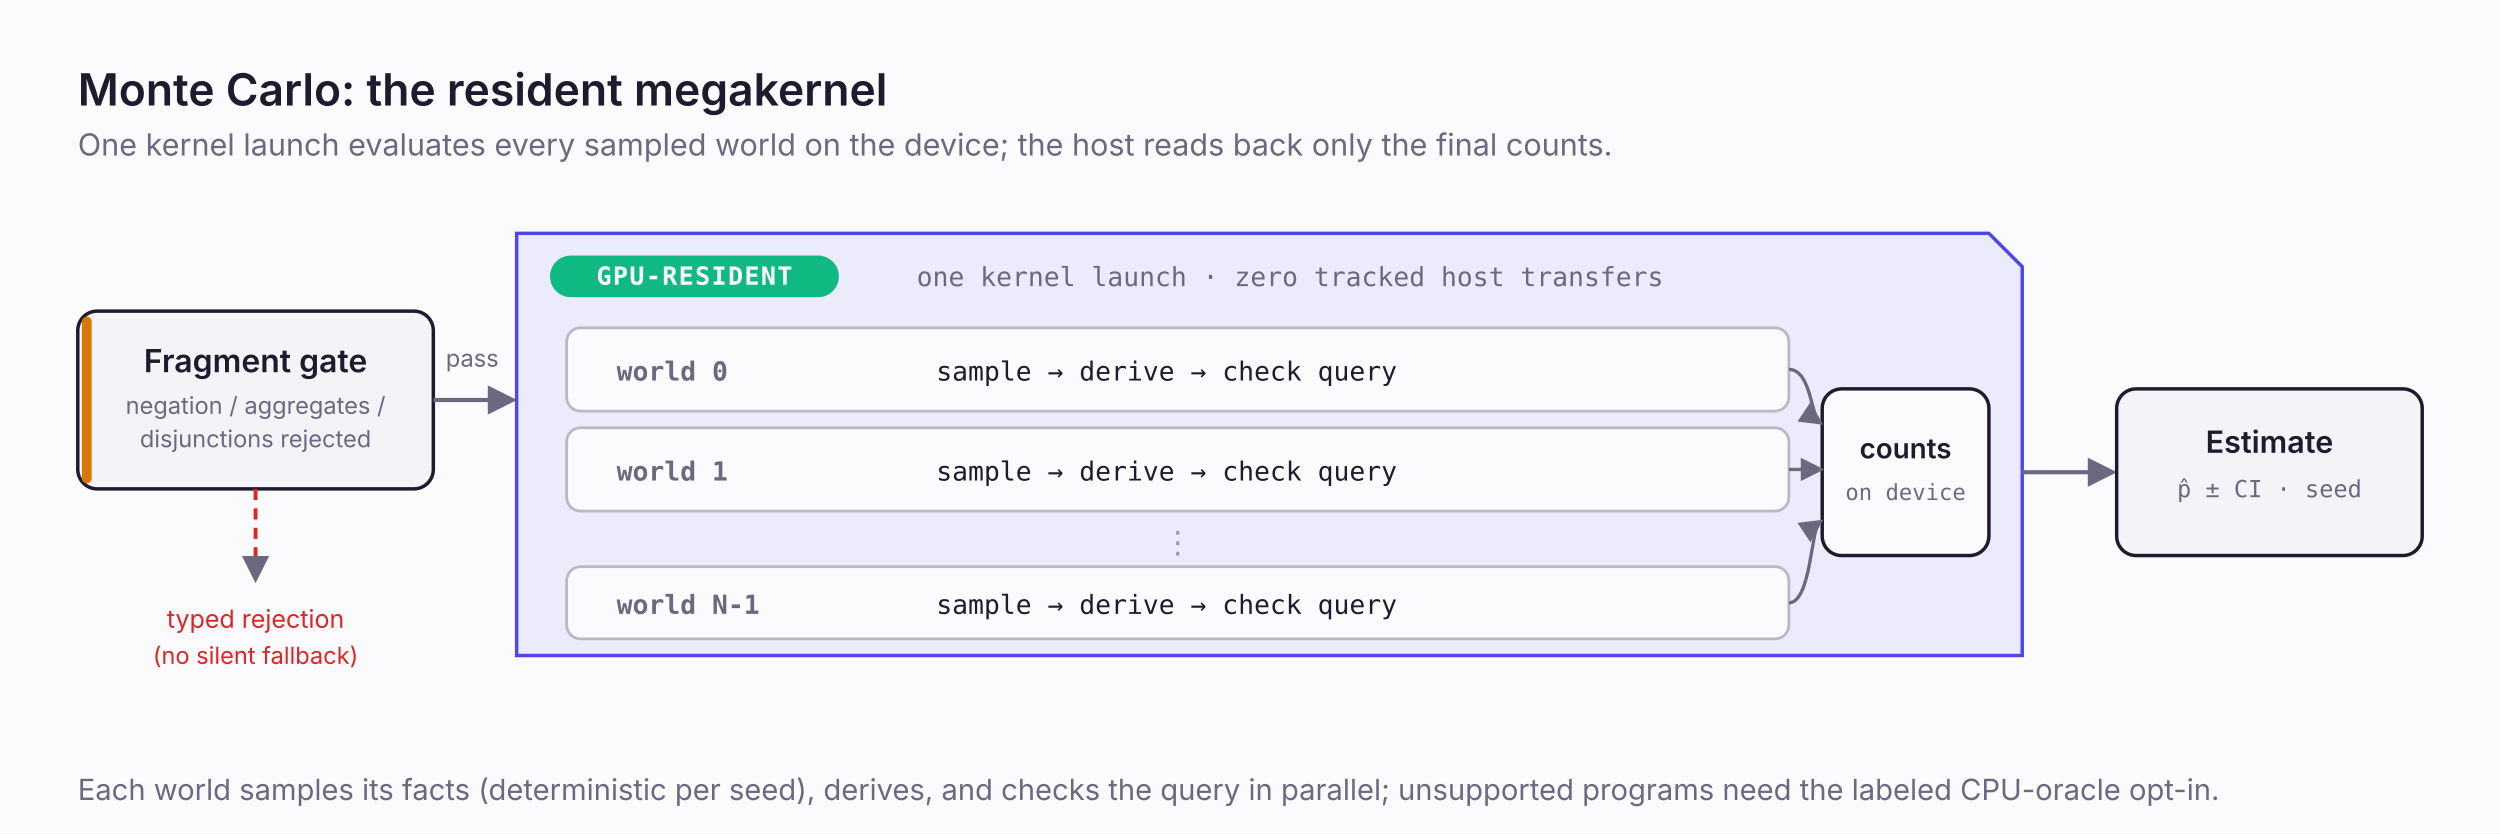
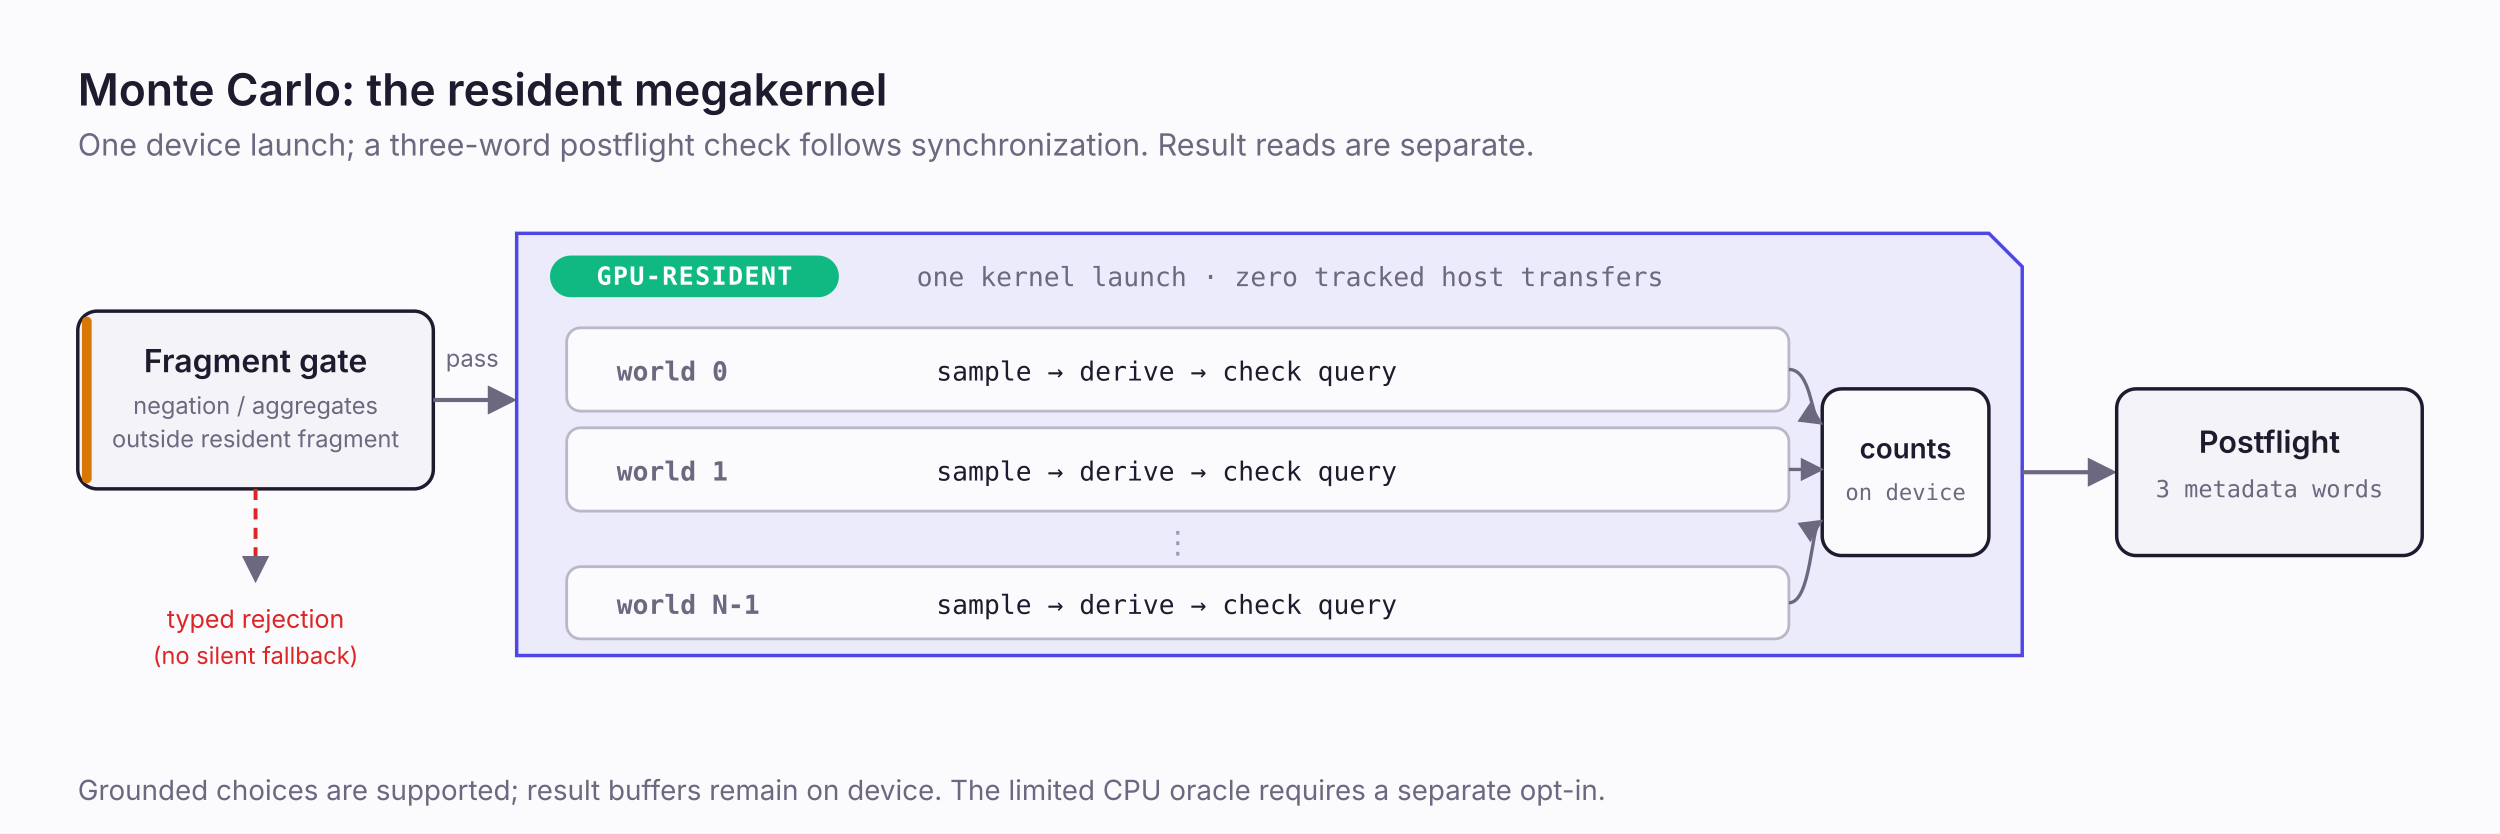
<svg xmlns="http://www.w3.org/2000/svg" viewBox="0 0 900 300" font-family="Inter, system-ui, sans-serif">
  <rect width="900" height="300" fill="#FBFBFD" />
  <defs>
    <marker id="am" viewBox="0 0 10 10" refX="8" refY="5" markerWidth="7" markerHeight="7" orient="auto-start-reverse">
      <path d="M0,0 L10,5 L0,10 z" fill="#6B6880" />
    </marker>
  </defs>
  <text x="28" y="38" font-size="16" font-weight="600" fill="#1E1B2E">Monte Carlo: the resident megakernel</text>
-   <text x="28" y="56" font-size="11" fill="#6B6880">One kernel launch evaluates every sampled world on the device; the host reads back only the final counts.</text>
+   <text x="28" y="56" font-size="11" fill="#6B6880">One device launch; a three-word postflight check follows synchronization. Result reads are separate.</text>
  <rect x="28" y="112" width="128" height="64" rx="7" fill="#F3F3F8" stroke="#1E1B2E" stroke-width="1.25" />
  <rect x="29.5" y="114" width="3.5" height="60" rx="1.75" fill="#D97706" />
  <text x="92" y="134" text-anchor="middle" font-size="11.5" font-weight="600" fill="#1E1B2E">Fragment gate</text>
-   <text x="92" y="149" text-anchor="middle" font-size="8.5" fill="#6B6880">negation / aggregates /</text>
-   <text x="92" y="161" text-anchor="middle" font-size="8.5" fill="#6B6880">disjunctions rejected</text>
+   <text x="92" y="149" text-anchor="middle" font-size="8.5" fill="#6B6880">negation / aggregates</text>
+   <text x="92" y="161" text-anchor="middle" font-size="8.5" fill="#6B6880">outside resident fragment</text>
  <path d="M156,144 H184" stroke="#6B6880" stroke-width="1.5" fill="none" marker-end="url(#am)" />
  <text x="170" y="132" text-anchor="middle" font-size="8.5" fill="#6B6880">pass</text>
  <path d="M92,176 V208" stroke="#DC2626" stroke-width="1.4" fill="none" stroke-dasharray="4 3" marker-end="url(#am)" />
  <text x="92" y="226" text-anchor="middle" font-size="9" fill="#DC2626">typed rejection</text>
  <text x="92" y="239" text-anchor="middle" font-size="8.5" fill="#DC2626">(no silent fallback)</text>
  <path d="M186,84 H716 L728,96 V236 H186 Z" fill="#ECEBFB" stroke="#4F46E5" stroke-width="1.25" />
  <rect x="198" y="92" width="104" height="15" rx="7.5" fill="#10B981" />
  <text x="250" y="102.5" text-anchor="middle" font-size="9" font-weight="600" fill="#FFFFFF" letter-spacing="0.5" font-family="'JetBrains Mono','SF Mono',ui-monospace,Menlo,monospace">GPU-RESIDENT</text>
  <text x="330" y="103" font-size="9.5" fill="#6B6880" font-family="'JetBrains Mono','SF Mono',ui-monospace,Menlo,monospace">one kernel launch · zero tracked host transfers</text>
  <g>
    <rect x="204" y="118" width="440" height="30" rx="5" fill="#FBFBFD" stroke="#B9B7C8" stroke-width="1" />
    <text x="222" y="137" font-size="9.5" font-weight="600" fill="#6B6880" font-family="'JetBrains Mono','SF Mono',ui-monospace,Menlo,monospace">world 0</text>
    <text x="420" y="137" text-anchor="middle" font-size="9.5" fill="#1E1B2E" font-family="'JetBrains Mono','SF Mono',ui-monospace,Menlo,monospace">sample → derive → check query</text>
    <rect x="204" y="154" width="440" height="30" rx="5" fill="#FBFBFD" stroke="#B9B7C8" stroke-width="1" />
    <text x="222" y="173" font-size="9.5" font-weight="600" fill="#6B6880" font-family="'JetBrains Mono','SF Mono',ui-monospace,Menlo,monospace">world 1</text>
    <text x="420" y="173" text-anchor="middle" font-size="9.5" fill="#1E1B2E" font-family="'JetBrains Mono','SF Mono',ui-monospace,Menlo,monospace">sample → derive → check query</text>
    <text x="424" y="199" text-anchor="middle" font-size="11" fill="#9B98B4">⋮</text>
    <rect x="204" y="204" width="440" height="26" rx="5" fill="#FBFBFD" stroke="#B9B7C8" stroke-width="1" />
    <text x="222" y="221" font-size="9.5" font-weight="600" fill="#6B6880" font-family="'JetBrains Mono','SF Mono',ui-monospace,Menlo,monospace">world N-1</text>
    <text x="420" y="221" text-anchor="middle" font-size="9.5" fill="#1E1B2E" font-family="'JetBrains Mono','SF Mono',ui-monospace,Menlo,monospace">sample → derive → check query</text>
  </g>
  <rect x="656" y="140" width="60" height="60" rx="7" fill="#FBFBFD" stroke="#1E1B2E" stroke-width="1.25" />
  <text x="686" y="165" text-anchor="middle" font-size="10" font-weight="600" fill="#1E1B2E">counts</text>
  <text x="686" y="180" text-anchor="middle" font-size="8" fill="#6B6880" font-family="'JetBrains Mono','SF Mono',ui-monospace,Menlo,monospace">on device</text>
  <g stroke="#6B6880" stroke-width="1.2" fill="none" marker-end="url(#am)">
    <path d="M644,133 C652,133 652,150 655,152" />
    <path d="M644,169 H655" />
    <path d="M644,217 C652,217 652,190 655,188" />
  </g>
  <path d="M728,170 H760" stroke="#6B6880" stroke-width="1.5" fill="none" marker-end="url(#am)" />
  <rect x="762" y="140" width="110" height="60" rx="7" fill="#F3F3F8" stroke="#1E1B2E" stroke-width="1.25" />
-   <text x="817" y="163" text-anchor="middle" font-size="11" font-weight="600" fill="#1E1B2E">Estimate</text>
-   <text x="817" y="179" text-anchor="middle" font-size="8.5" fill="#6B6880" font-family="'JetBrains Mono','SF Mono',ui-monospace,Menlo,monospace">p̂ ± CI · seed</text>
-   <text x="28" y="288" font-size="10.5" fill="#6B6880">Each world samples its facts (deterministic per seed), derives, and checks the query in parallel; unsupported programs need the labeled CPU-oracle opt-in.</text>
+   <text x="817" y="163" text-anchor="middle" font-size="11" font-weight="600" fill="#1E1B2E">Postflight</text>
+   <text x="817" y="179" text-anchor="middle" font-size="8.5" fill="#6B6880" font-family="'JetBrains Mono','SF Mono',ui-monospace,Menlo,monospace">3 metadata words</text>
+   <text x="28" y="288" font-size="10" fill="#6B6880">Grounded choices are supported; result buffers remain on device. The limited CPU oracle requires a separate opt-in.</text>
</svg>
